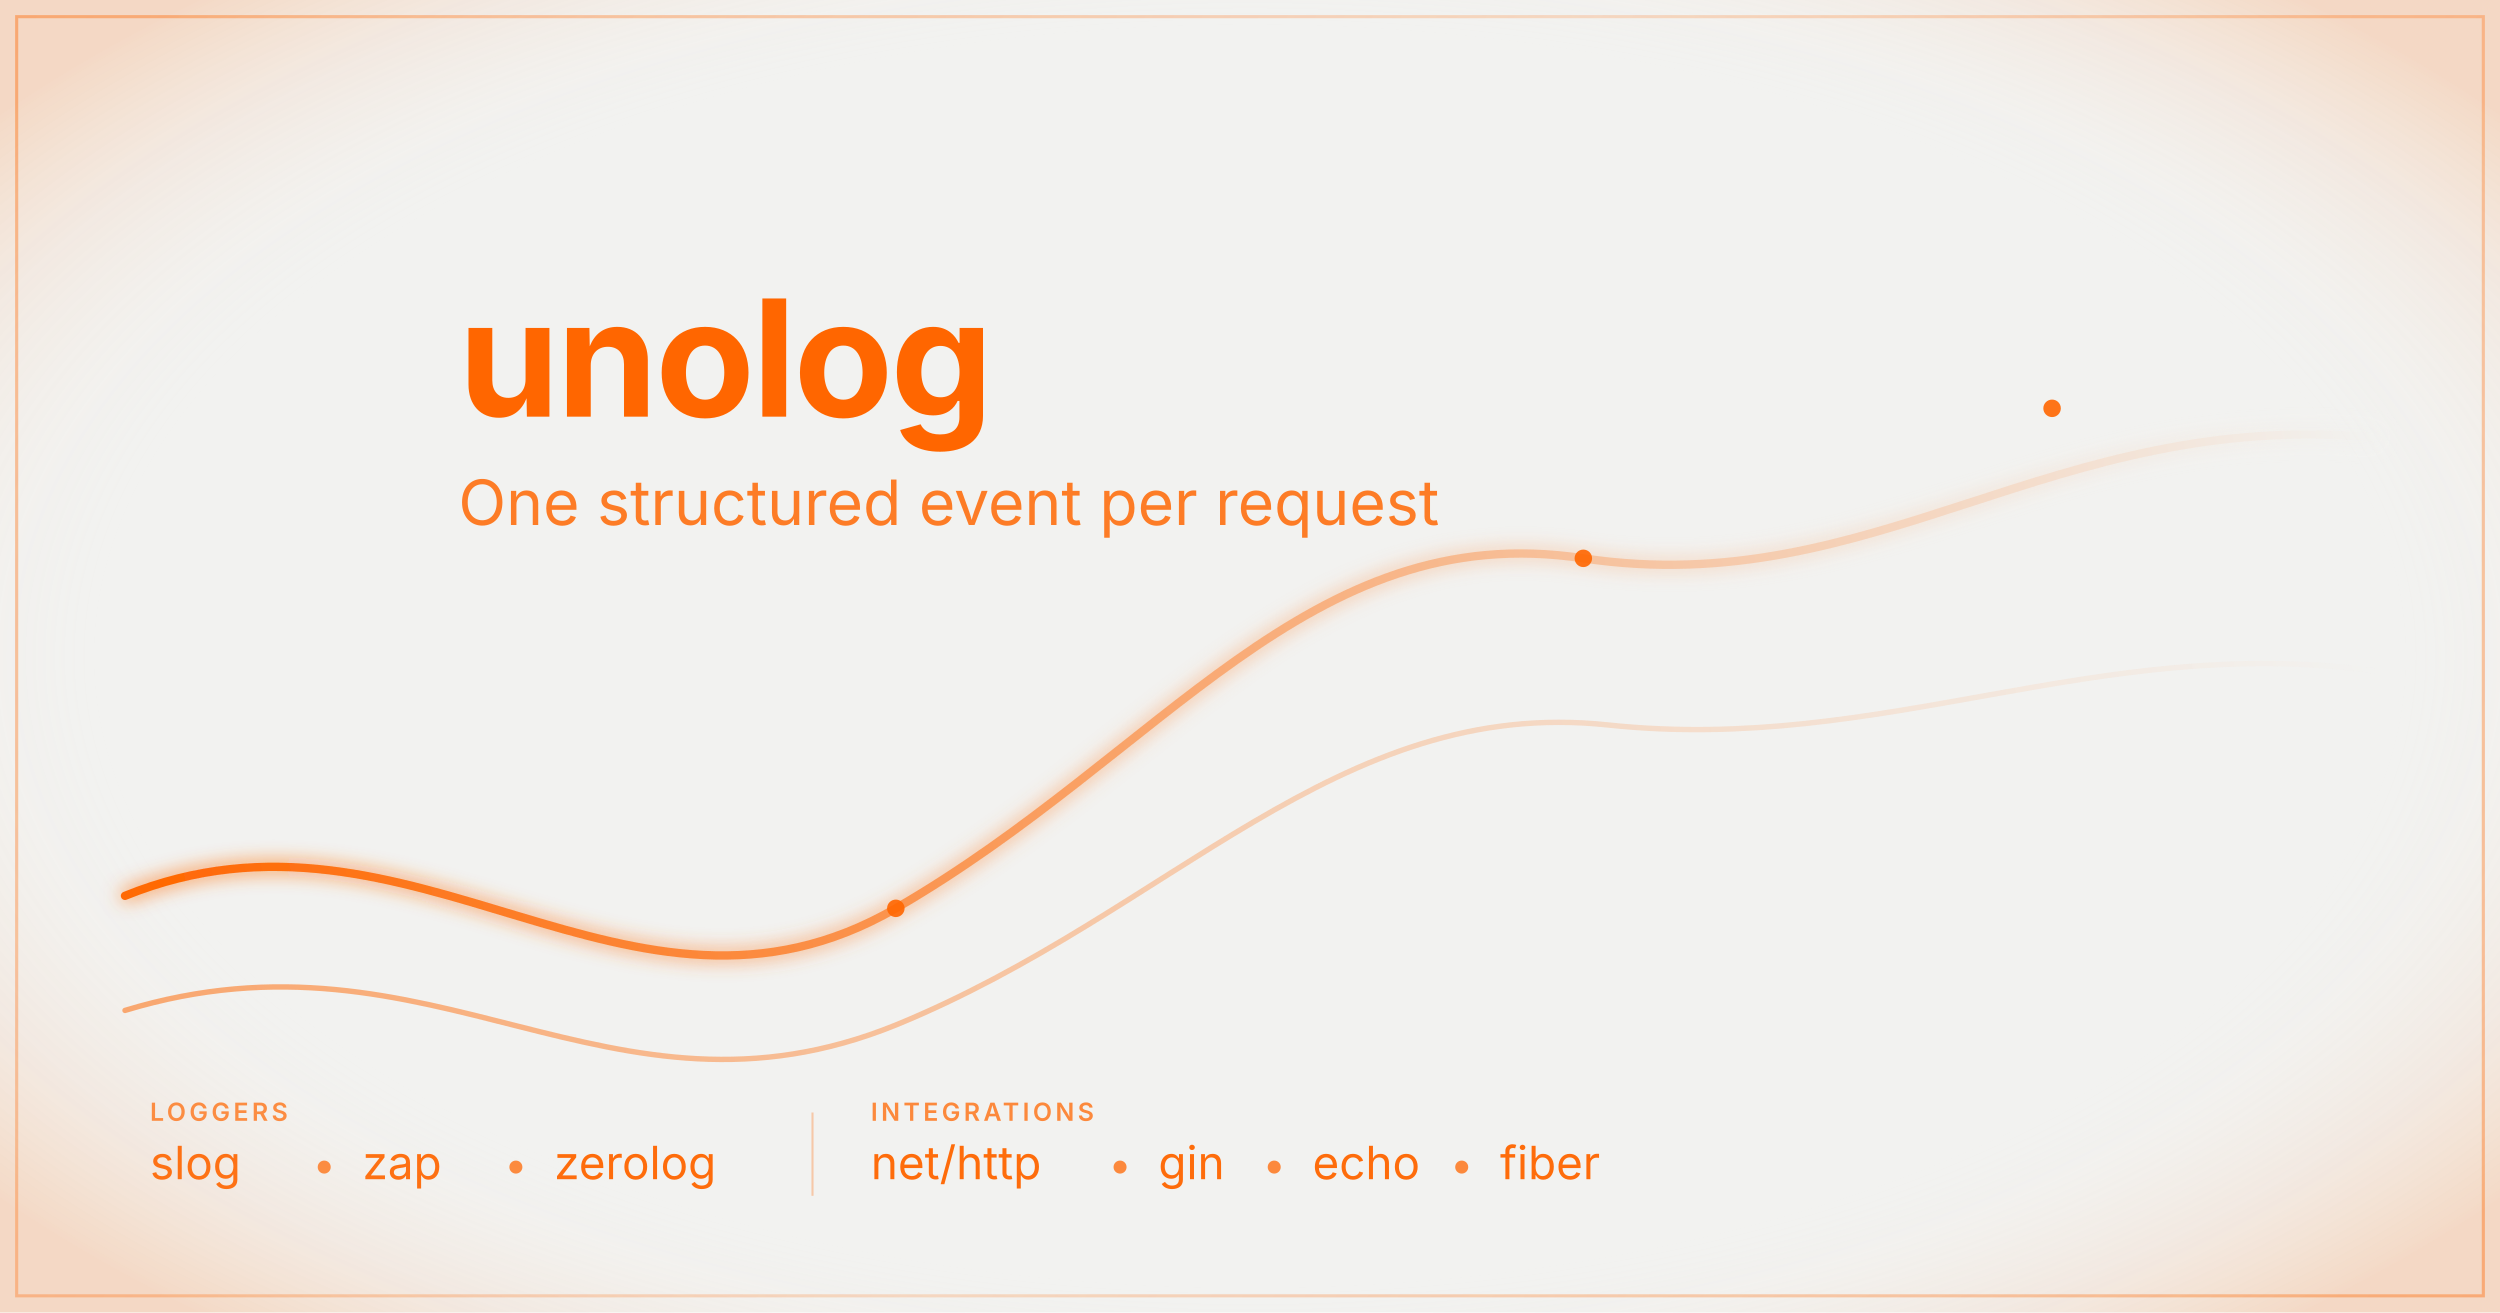
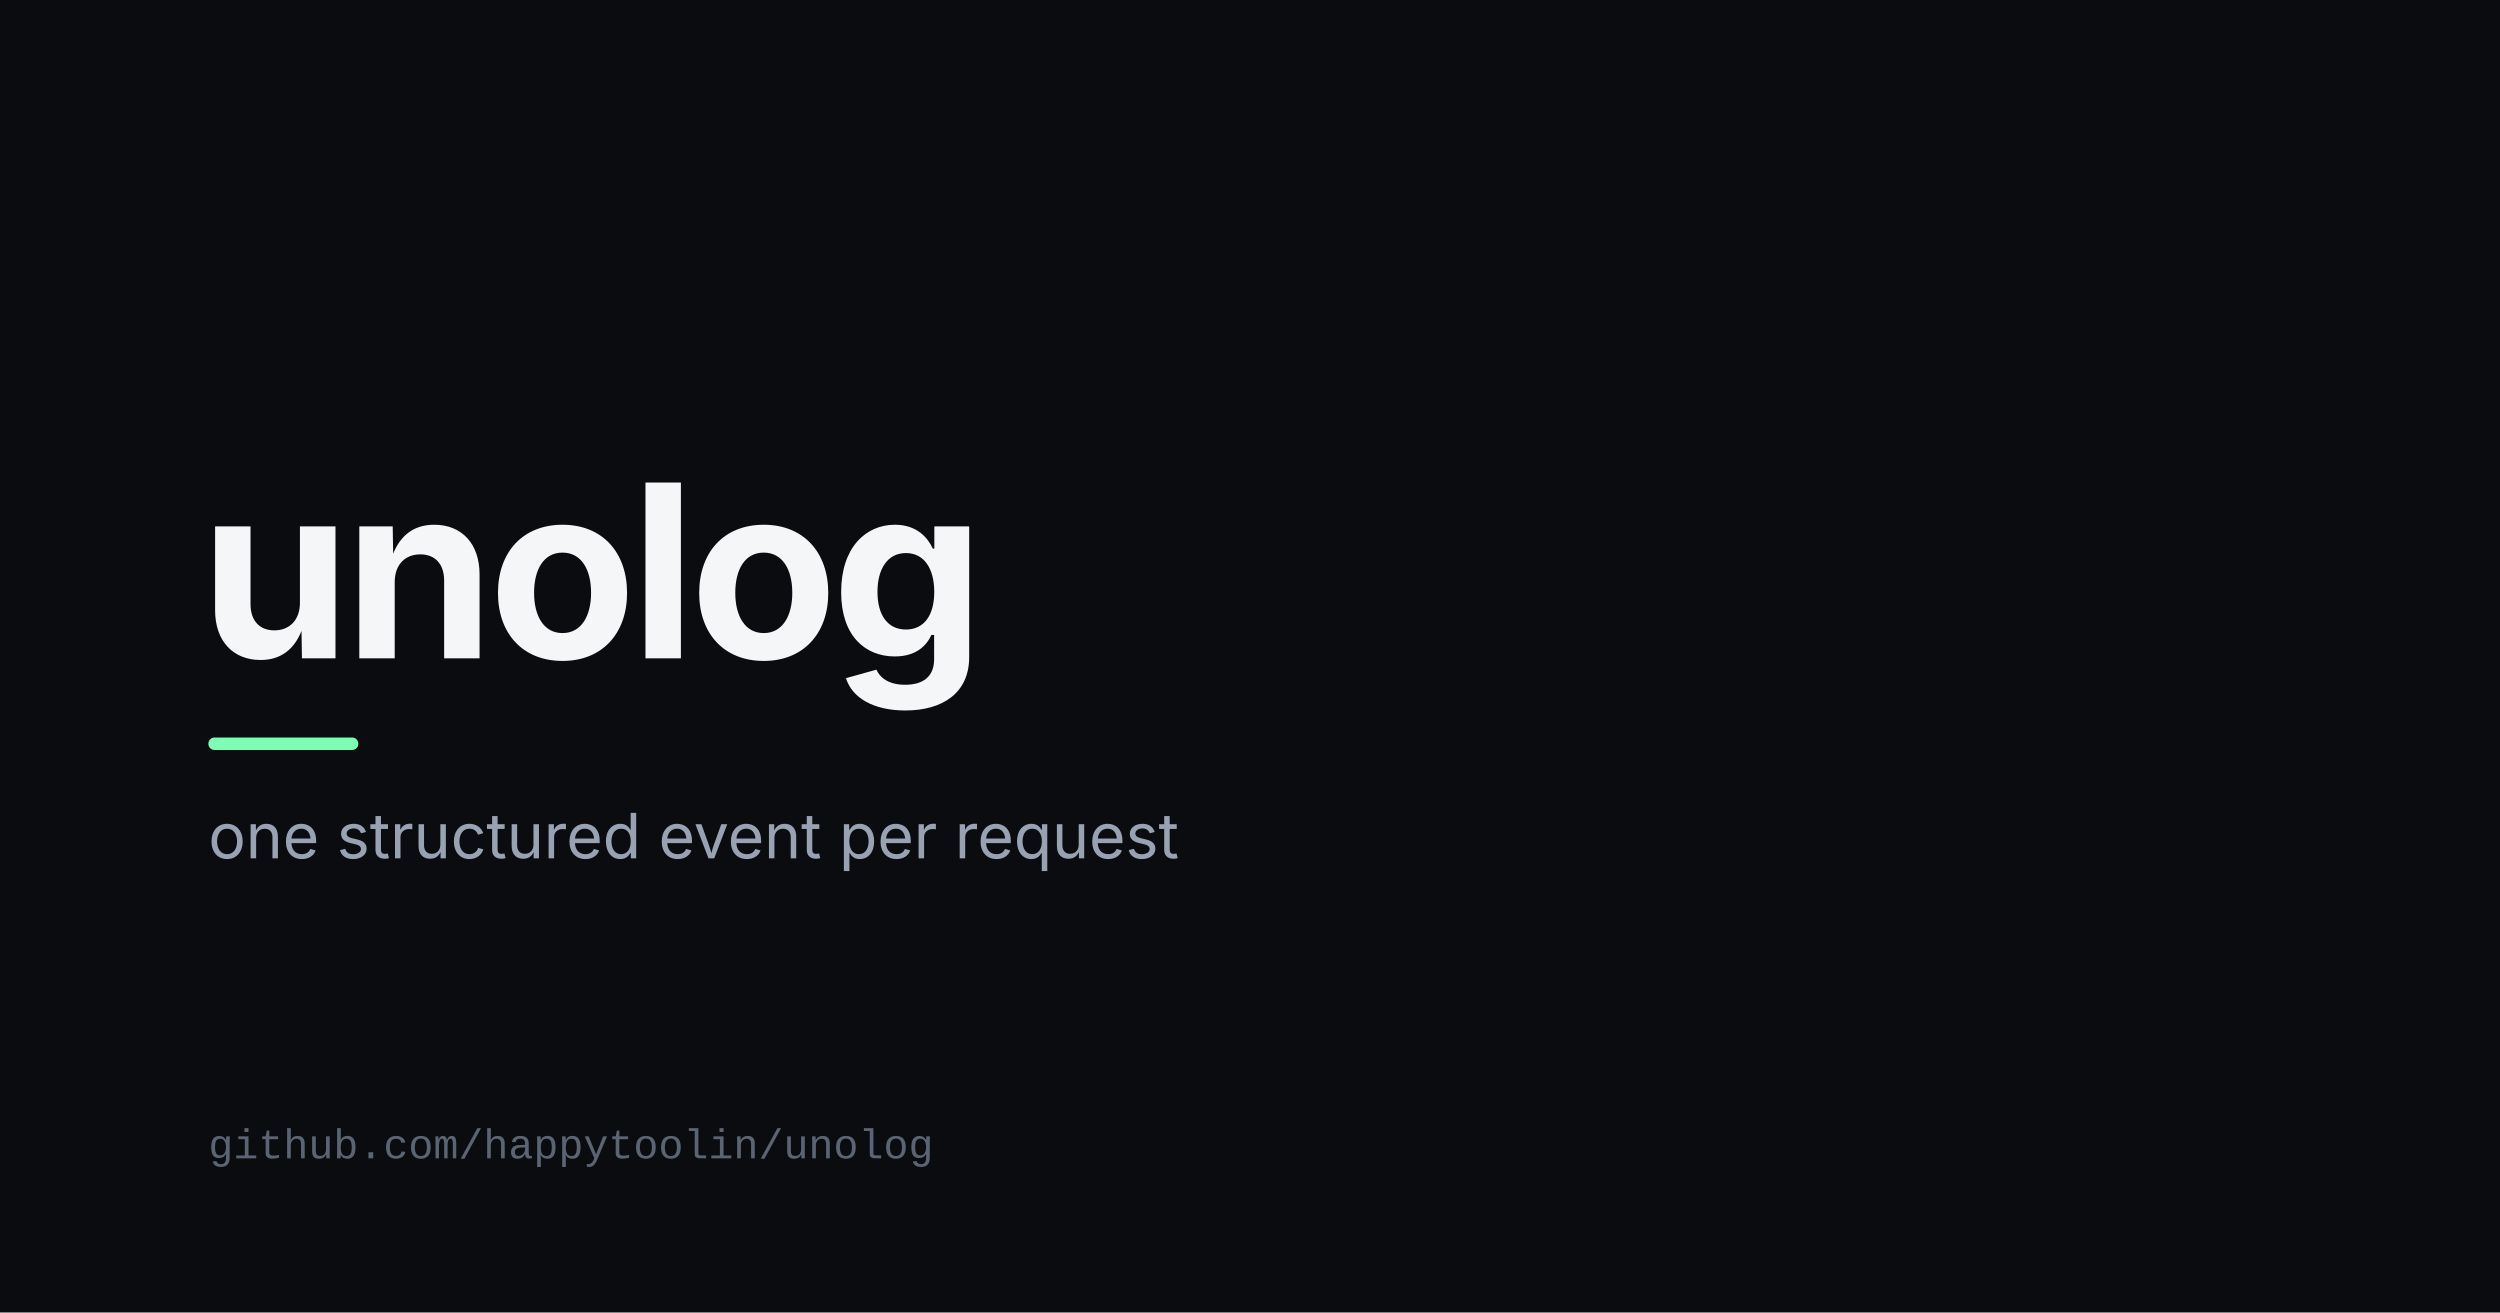
<svg xmlns="http://www.w3.org/2000/svg" width="1200" height="630" viewBox="0 0 1200 630" fill="none" role="img" aria-labelledby="title desc">
-   <defs>
-     <linearGradient id="lineMain" x1="60" y1="430" x2="1140" y2="210" gradientUnits="userSpaceOnUse">
-       <stop offset="0" stop-color="#F60" />
-       <stop offset="1" stop-color="#F2F2F0" />
-     </linearGradient>
-     <linearGradient id="lineSub" x1="60" y1="485" x2="1140" y2="330" gradientUnits="userSpaceOnUse">
-       <stop offset="0" stop-color="#F60" stop-opacity="0.55" />
-       <stop offset="1" stop-color="#F2F2F0" stop-opacity="0.5" />
-     </linearGradient>
-     <filter id="lineGlow" x="-20%" y="-20%" width="140%" height="140%">
-       <feGaussianBlur stdDeviation="4.5" result="blur" />
-       <feMerge>
-         <feMergeNode in="blur" />
-         <feMergeNode in="SourceGraphic" />
-       </feMerge>
-     </filter>
-     <linearGradient id="frameStroke" x1="0" y1="0" x2="1200" y2="630" gradientUnits="userSpaceOnUse">
-       <stop offset="0" stop-color="#F60" stop-opacity="0.42" />
-       <stop offset="0.5" stop-color="#F60" stop-opacity="0.2" />
-       <stop offset="1" stop-color="#F60" stop-opacity="0.4" />
-     </linearGradient>
-     <radialGradient id="vignette" cx="0" cy="0" r="1" gradientUnits="userSpaceOnUse" gradientTransform="translate(600 315) rotate(90) scale(420 760)">
-       <stop offset="0.72" stop-color="#F2F2F0" stop-opacity="0" />
-       <stop offset="1" stop-color="#F60" stop-opacity="0.18" />
-     </radialGradient>
-   </defs>
-   <rect width="1200" height="630" fill="#F2F2F0" />
-   <rect x="8" y="8" width="1184" height="614" fill="none" stroke="url(#frameStroke)" stroke-width="1.5" />
-   <path d="M60 430C198 374 302 510 430 436C558 362 628 248 760 268C900 289 985 196 1140 210" pathLength="1000" stroke="url(#lineMain)" stroke-width="4" stroke-linecap="round" stroke-linejoin="round" filter="url(#lineGlow)" stroke-dasharray="1000 0">
-     <animate attributeName="stroke-dasharray" values="0 1000; 1000 0" dur="12s" fill="freeze" />
-     <animate attributeName="opacity" values="0.9; 1" dur="12s" fill="freeze" />
-   </path>
-   <path d="M60 485C208 440 292 548 430 492C562 438 642 334 772 348C904 362 1006 304 1140 322" pathLength="1000" stroke="url(#lineSub)" stroke-width="2.6" stroke-linecap="round" stroke-linejoin="round" stroke-dasharray="1000 0">
-     <animate attributeName="stroke-dasharray" values="0 1000; 1000 0" dur="16s" begin="0.9s" fill="freeze" />
-     <animate attributeName="opacity" values="0.6; 0.85" dur="16s" begin="0.9s" fill="freeze" />
-   </path>
-   <g fill="#F60" opacity="0.9">
-     <circle cx="430" cy="436" r="4.2">
-       <animate attributeName="r" values="3.6; 4.8" dur="2.0s" begin="0s" fill="freeze" />
-       <animate attributeName="opacity" values="0.65; 1" dur="2.0s" begin="0s" fill="freeze" />
-     </circle>
-     <circle cx="760" cy="268" r="4.2">
-       <animate attributeName="r" values="3.6; 4.8" dur="2.0s" begin="0.35s" fill="freeze" />
-       <animate attributeName="opacity" values="0.65; 1" dur="2.0s" begin="0.35s" fill="freeze" />
-     </circle>
-     <circle cx="985" cy="196" r="4.2">
-       <animate attributeName="r" values="3.6; 4.8" dur="2.0s" begin="0.7s" fill="freeze" />
-       <animate attributeName="opacity" values="0.65; 1" dur="2.0s" begin="0.7s" fill="freeze" />
-     </circle>
-   </g>
-   <g fill="#F60">
-     <text x="220" y="200" font-family="Inter, Segoe UI, Roboto, Helvetica, Arial, sans-serif" font-size="78" font-weight="700" letter-spacing="-1.3">unolog</text>
-     <text x="220" y="252" font-family="Inter, Segoe UI, Roboto, Helvetica, Arial, sans-serif" font-size="30" font-weight="400" fill-opacity="0.84">One structured event per request</text>
-   </g>
-   <g font-family="Inter, Segoe UI, Roboto, Helvetica, Arial, sans-serif">
-     <text x="72" y="538" fill="#F60" fill-opacity="0.75" font-size="12" font-weight="600" letter-spacing="1.6">LOGGERS</text>
-     <text x="72" y="566" fill="#F60" fill-opacity="0.95" font-size="22">slog</text>
-     <text x="150" y="566" fill="#F60" fill-opacity="0.75" font-size="20">•</text>
-     <text x="174" y="566" fill="#F60" fill-opacity="0.95" font-size="22">zap</text>
-     <text x="242" y="566" fill="#F60" fill-opacity="0.75" font-size="20">•</text>
-     <text x="266" y="566" fill="#F60" fill-opacity="0.95" font-size="22">zerolog</text>
-     <line x1="390" y1="534" x2="390" y2="574" stroke="#F60" stroke-opacity="0.3" stroke-width="1">
-       <animate attributeName="stroke-opacity" values="0.22;0.45;0.22" dur="2.6s" repeatCount="indefinite" />
-     </line>
-     <text x="418" y="538" fill="#F60" fill-opacity="0.75" font-size="12" font-weight="600" letter-spacing="1.6">INTEGRATIONS</text>
-     <text x="418" y="566" fill="#F60" fill-opacity="0.95" font-size="22">net/http</text>
-     <text x="532" y="566" fill="#F60" fill-opacity="0.75" font-size="20">•</text>
-     <text x="556" y="566" fill="#F60" fill-opacity="0.95" font-size="22">gin</text>
-     <text x="606" y="566" fill="#F60" fill-opacity="0.75" font-size="20">•</text>
-     <text x="630" y="566" fill="#F60" fill-opacity="0.95" font-size="22">echo</text>
-     <text x="696" y="566" fill="#F60" fill-opacity="0.75" font-size="20">•</text>
-     <text x="720" y="566" fill="#F60" fill-opacity="0.95" font-size="22">fiber</text>
-   </g>
-   <rect width="1200" height="630" fill="url(#vignette)" />
+   <rect width="1200" height="630" fill="#0A0C10" />
+   <text x="96" y="316" font-family="Inter, Segoe UI, Roboto, Helvetica, Arial, sans-serif" font-size="116" font-weight="700" letter-spacing="-3" fill="#F4F6F8">unolog</text>
+   <rect x="100" y="354" width="72" height="6" rx="3" fill="#7CFFB2" />
+   <text x="100" y="412" font-family="Inter, Segoe UI, Roboto, Helvetica, Arial, sans-serif" font-size="30" font-weight="400" fill="#98A2B3">one structured event per request</text>
+   <text x="100" y="556" font-family="ui-monospace, SFMono-Regular, Menlo, Monaco, Consolas, Liberation Mono, monospace" font-size="20" fill="#5B6472">github.com/happytoolin/unolog</text>
</svg>
